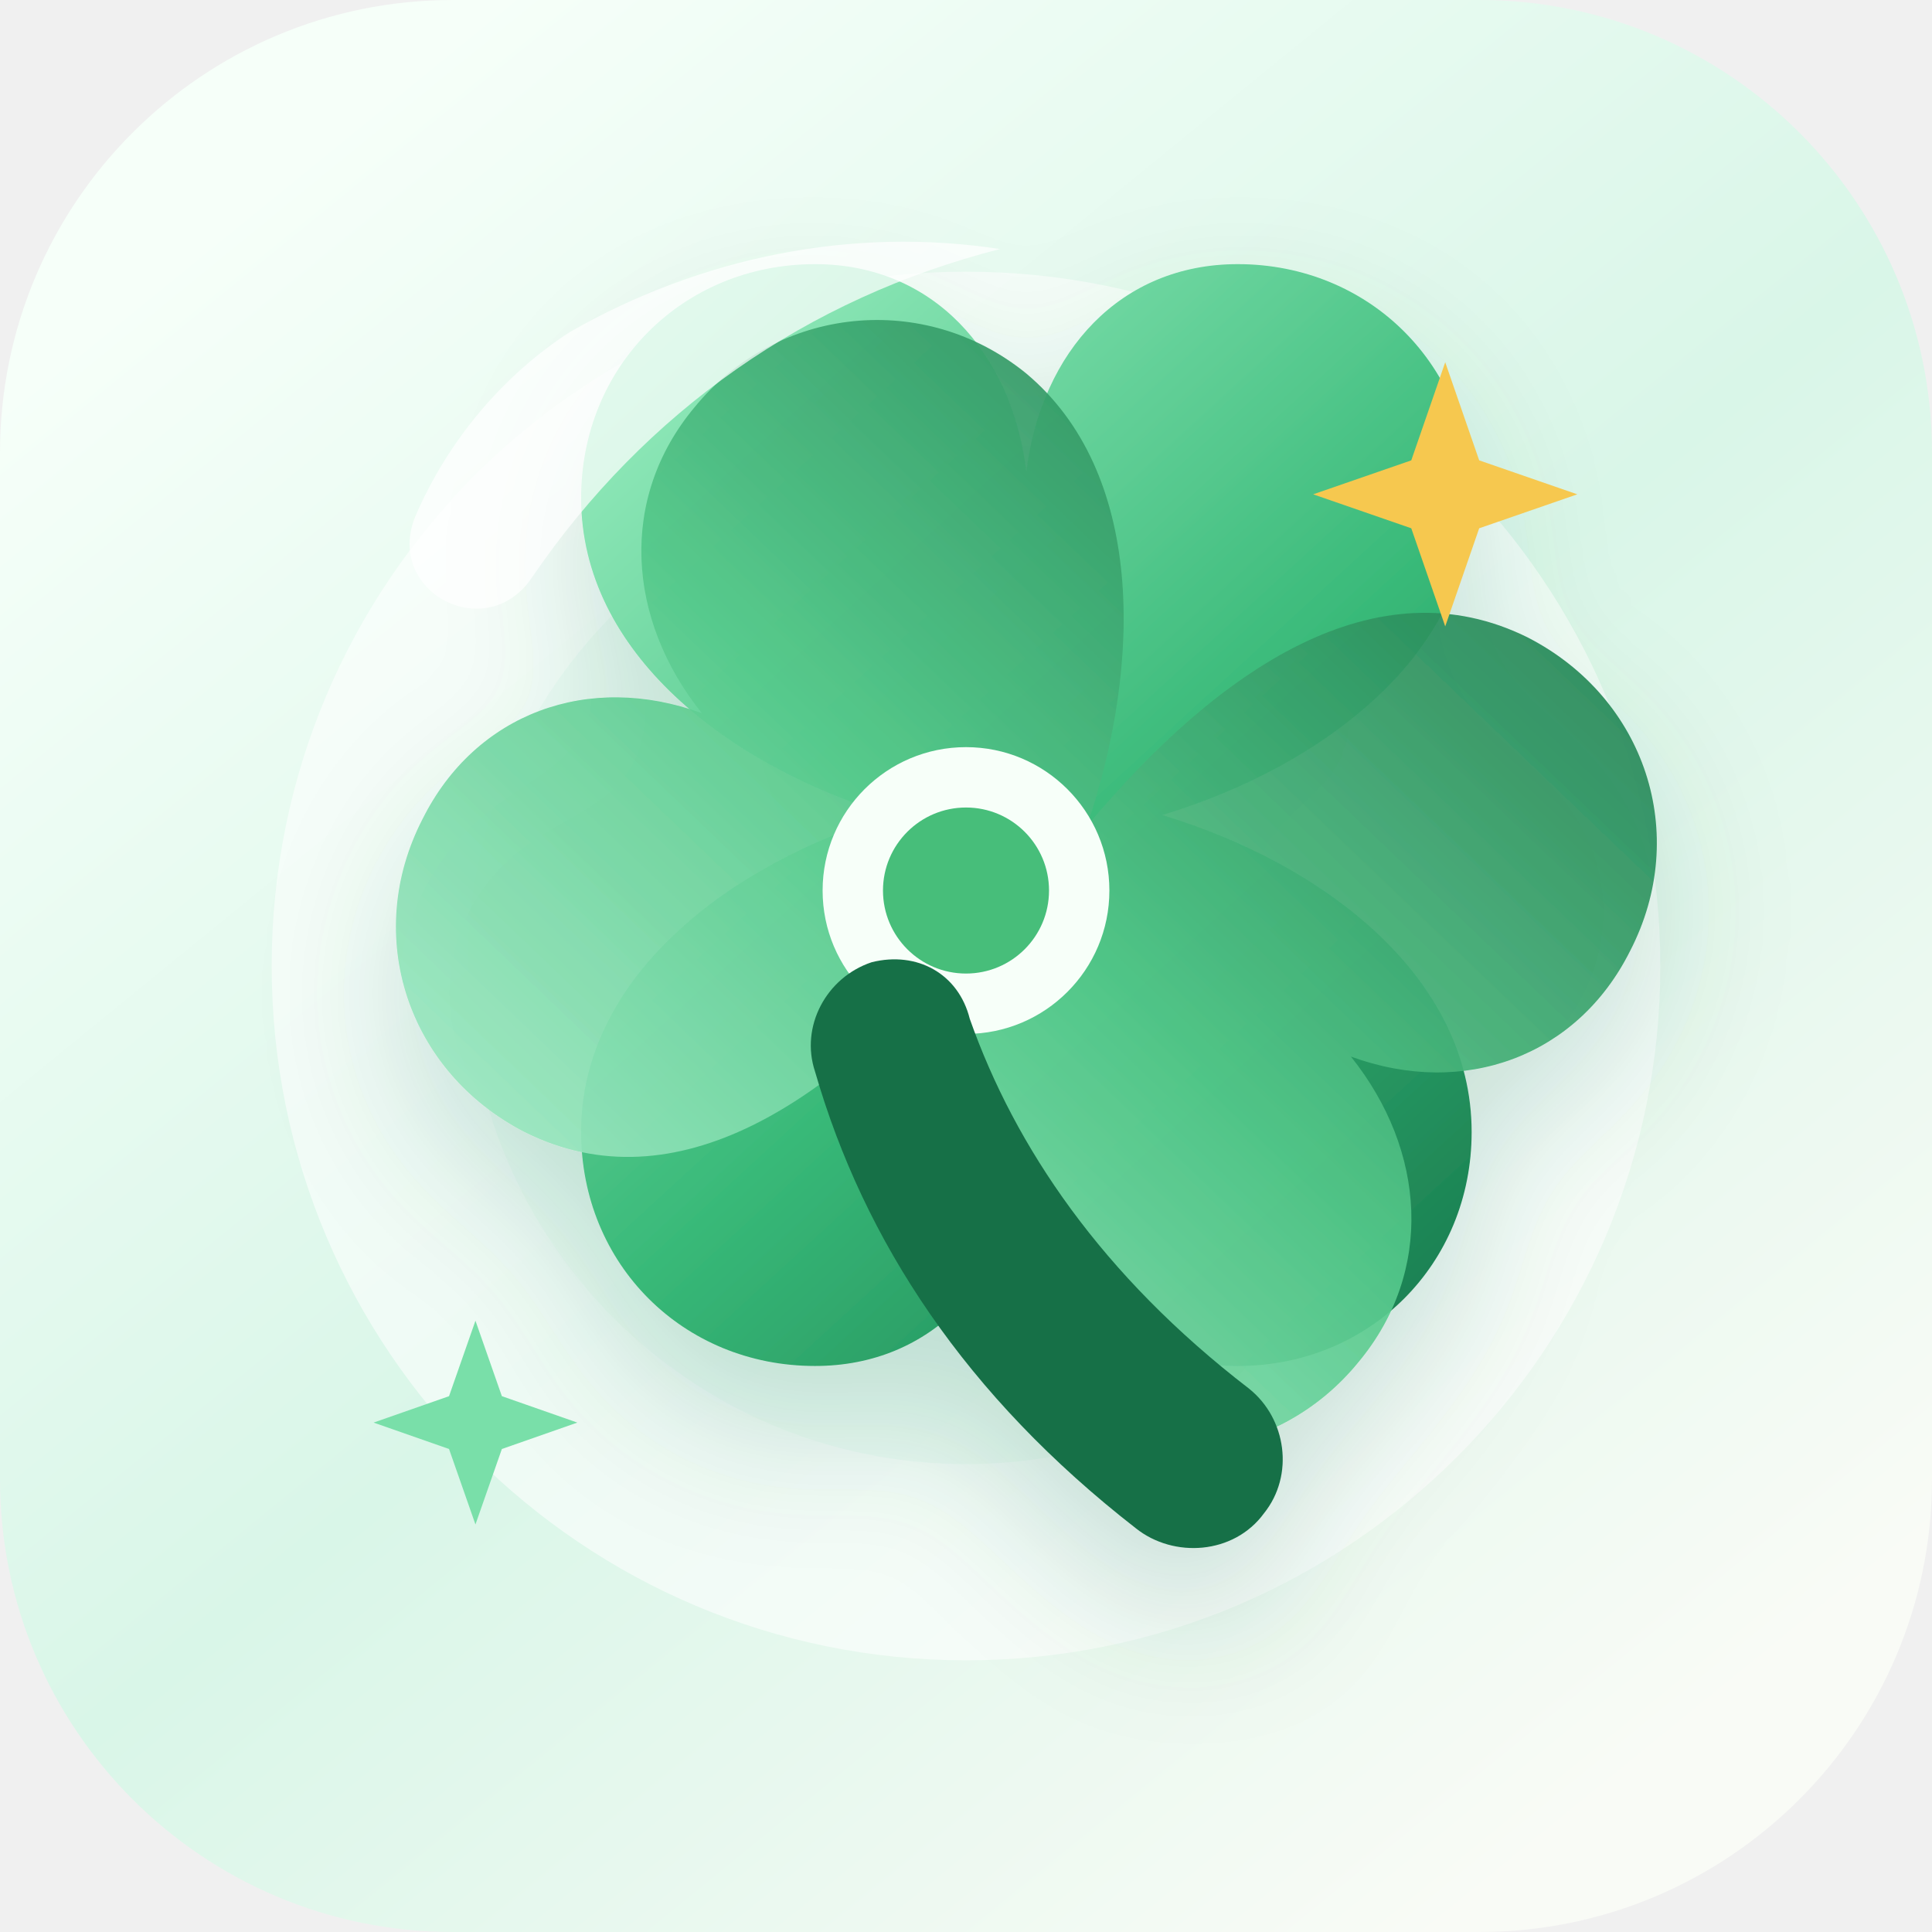
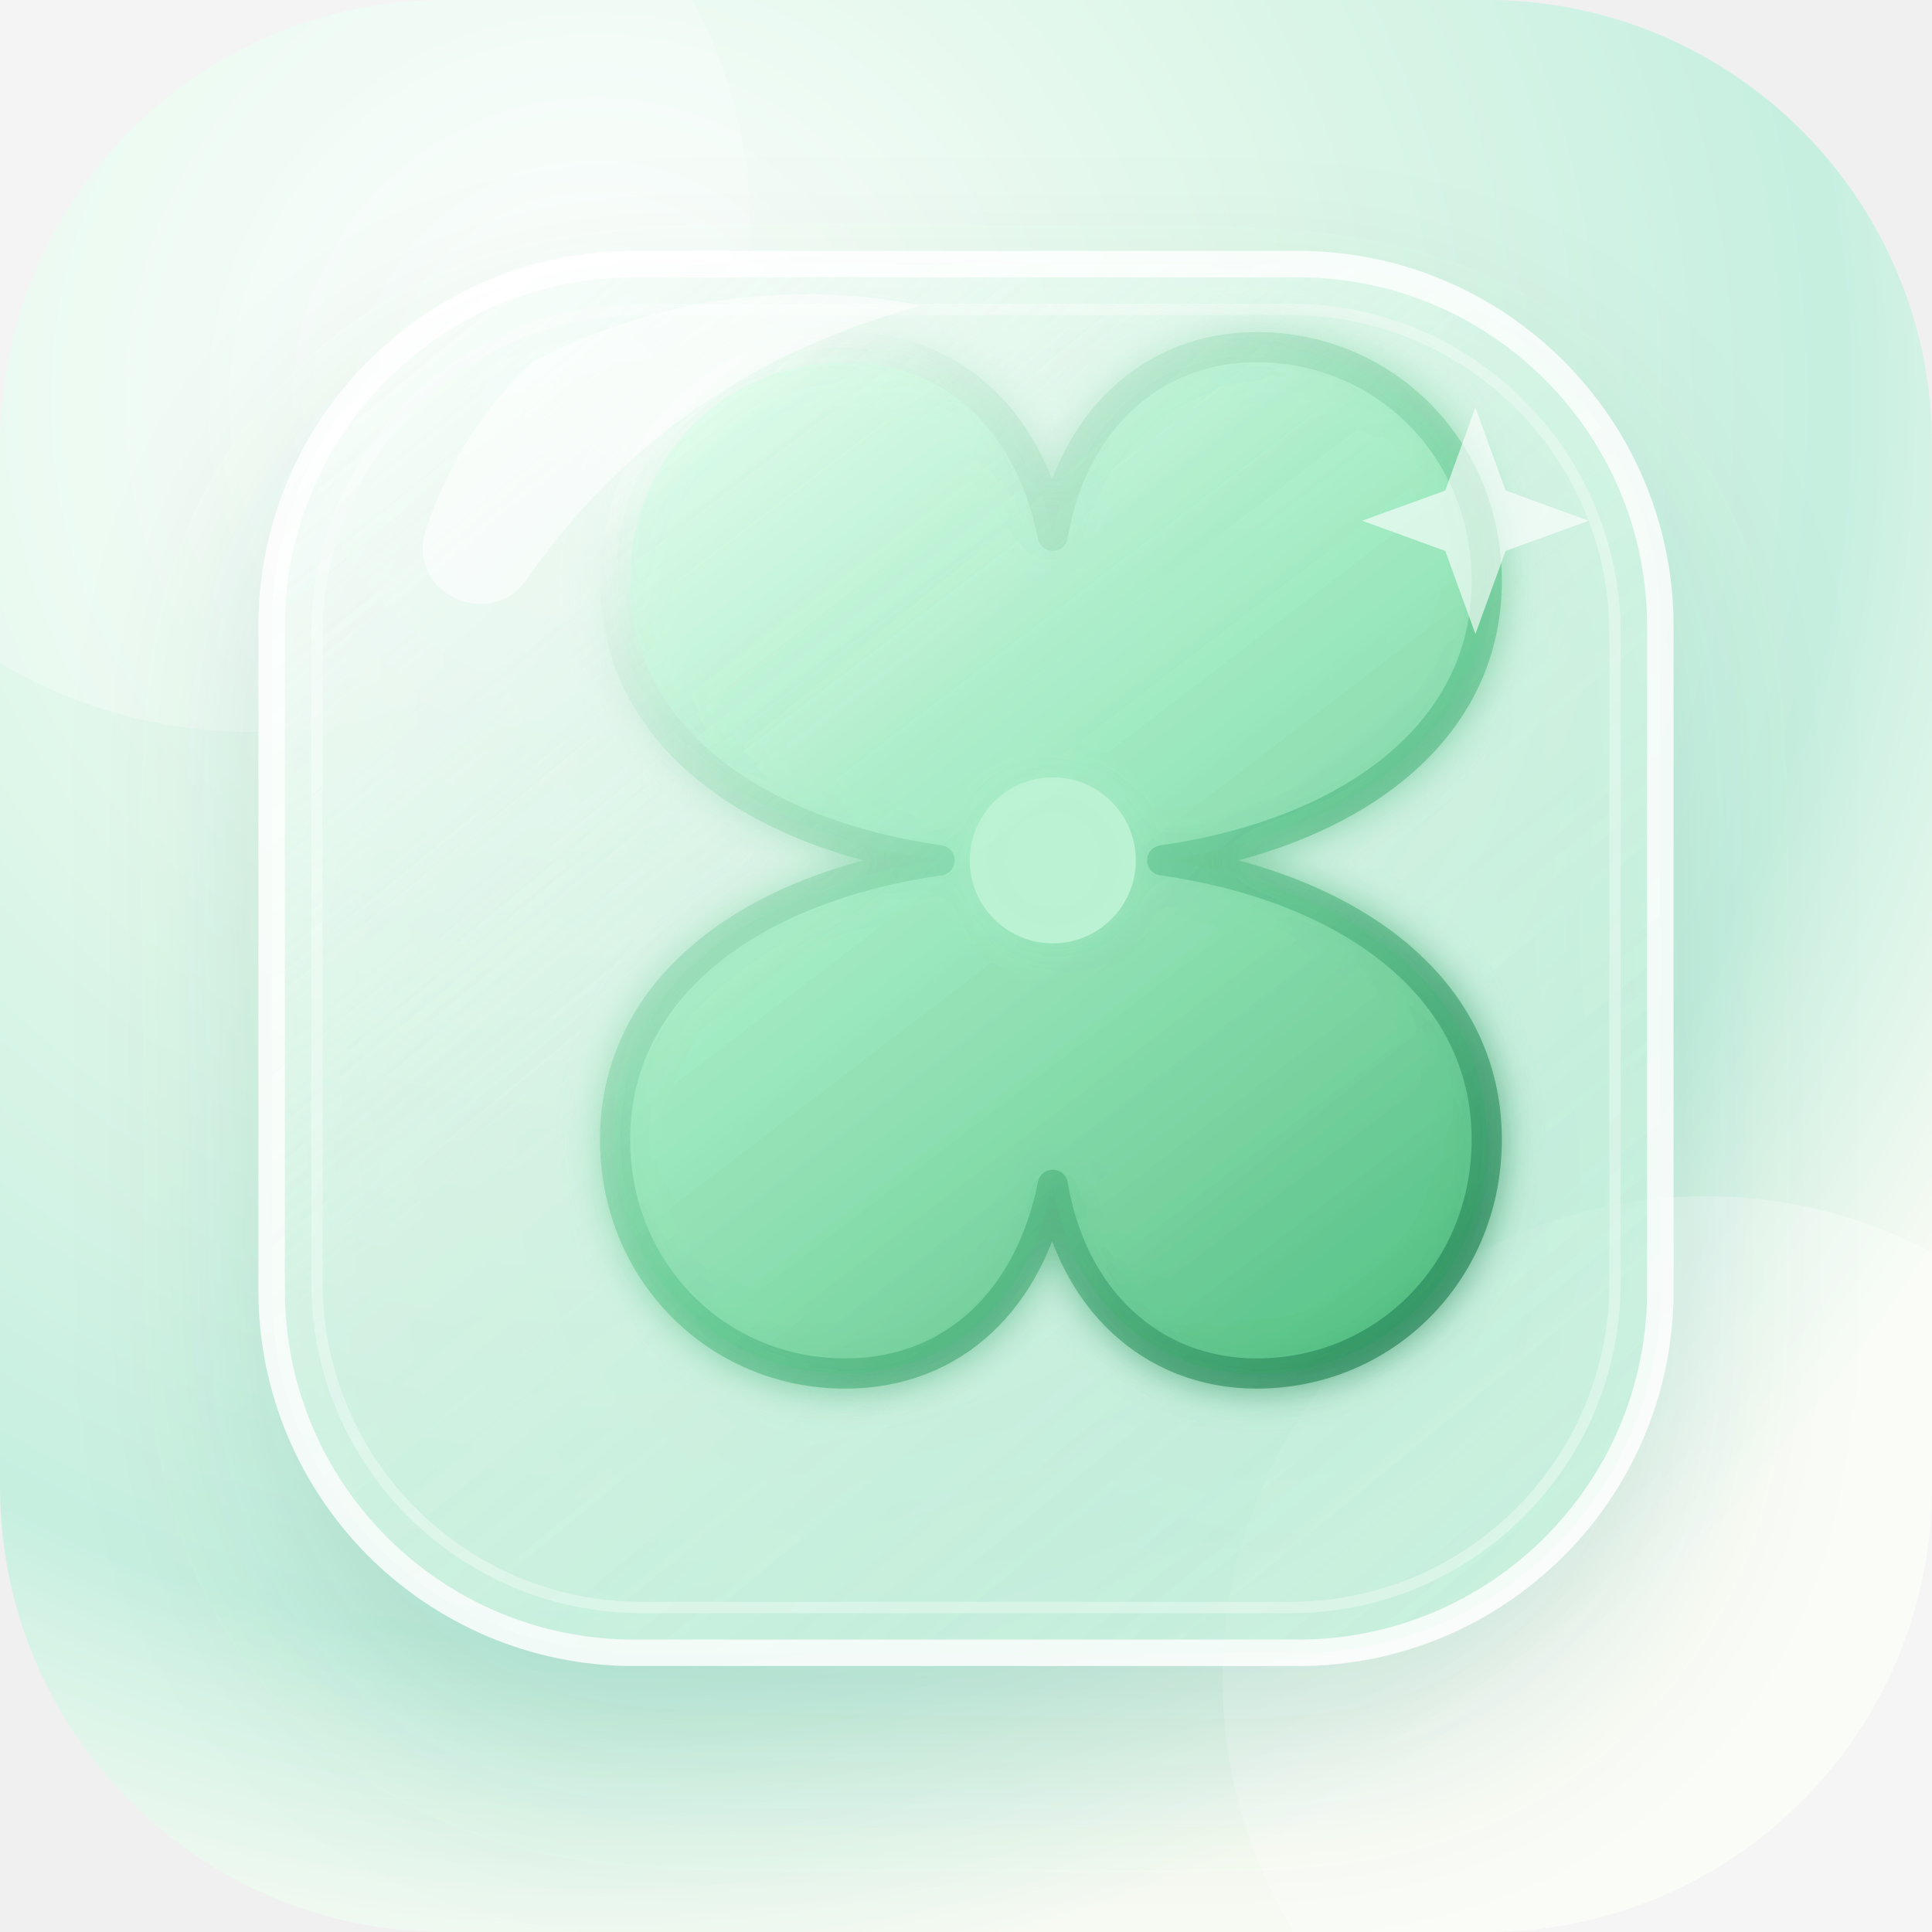
- <svg xmlns="http://www.w3.org/2000/svg" viewBox="0 0 512 512" role="img" aria-label="Eunbi's personal Diary">
+ <svg xmlns="http://www.w3.org/2000/svg" viewBox="0 0 512 512" role="img" aria-label="Clover Desk">
  <defs>
-     <linearGradient id="appBg" x1="80" y1="40" x2="432" y2="472" gradientUnits="userSpaceOnUse">
-       <stop stop-color="#F6FFF9" />
-       <stop offset=".52" stop-color="#D9F6E8" />
-       <stop offset="1" stop-color="#F9FBF6" />
+     <radialGradient id="bgGlow" cx="31%" cy="21%" r="82%">
+       <stop offset="0" stop-color="#FFFFFF" />
+       <stop offset=".42" stop-color="#DFF7EA" />
+       <stop offset=".78" stop-color="#C6EFE0" />
+       <stop offset="1" stop-color="#F8FBF4" />
+     </radialGradient>
+     <linearGradient id="glass" x1="94" y1="42" x2="436" y2="458" gradientUnits="userSpaceOnUse">
+       <stop stop-color="#FFFFFF" stop-opacity=".88" />
+       <stop offset=".44" stop-color="#D7F7E7" stop-opacity=".64" />
+       <stop offset="1" stop-color="#BCEFD8" stop-opacity=".78" />
    </linearGradient>
-     <linearGradient id="leafA" x1="126" y1="104" x2="390" y2="392" gradientUnits="userSpaceOnUse">
-       <stop stop-color="#9EF0C4" />
-       <stop offset=".52" stop-color="#38B978" />
-       <stop offset="1" stop-color="#137047" />
+     <linearGradient id="leaf" x1="150" y1="104" x2="365" y2="385" gradientUnits="userSpaceOnUse">
+       <stop stop-color="#E9FFF2" stop-opacity=".9" />
+       <stop offset=".45" stop-color="#9CE9BF" stop-opacity=".78" />
+       <stop offset="1" stop-color="#48B978" stop-opacity=".9" />
    </linearGradient>
-     <linearGradient id="leafB" x1="122" y1="390" x2="384" y2="116" gradientUnits="userSpaceOnUse">
-       <stop stop-color="#BDF5DB" />
-       <stop offset=".55" stop-color="#55C98B" />
-       <stop offset="1" stop-color="#218052" />
+     <linearGradient id="edge" x1="145" y1="124" x2="367" y2="372" gradientUnits="userSpaceOnUse">
+       <stop stop-color="#FFFFFF" stop-opacity=".95" />
+       <stop offset=".55" stop-color="#5CC58C" stop-opacity=".72" />
+       <stop offset="1" stop-color="#1D7D50" stop-opacity=".82" />
    </linearGradient>
-     <filter id="shadow" x="-25%" y="-25%" width="150%" height="150%" color-interpolation-filters="sRGB">
-       <feDropShadow dx="0" dy="18" stdDeviation="18" flood-color="#0E6B44" flood-opacity=".18" />
+     <filter id="softShadow" x="-20%" y="-20%" width="140%" height="150%" color-interpolation-filters="sRGB">
+       <feDropShadow dx="0" dy="24" stdDeviation="24" flood-color="#17734C" flood-opacity=".18" />
+     </filter>
+     <filter id="innerGlow" x="-10%" y="-10%" width="120%" height="120%" color-interpolation-filters="sRGB">
+       <feGaussianBlur stdDeviation="5" result="blur" />
+       <feComposite in="SourceGraphic" in2="blur" operator="over" />
    </filter>
  </defs>
-   <rect width="512" height="512" rx="120" fill="url(#appBg)" />
-   <circle cx="256" cy="256" r="184" fill="#FFFFFF" opacity=".56" />
-   <circle cx="256" cy="256" r="132" fill="#DFF8EC" opacity=".42" />
-   <g filter="url(#shadow)">
-     <path fill="url(#leafA)" d="M236 216c-43-13-82-43-82-84 0-35 27-62 62-62 31 0 52 23 56 55 4-32 25-55 56-55 35 0 62 27 62 62 0 41-39 71-82 84 43 13 82 43 82 84 0 35-27 62-62 62-31 0-52-23-56-55-4 32-25 55-56 55-35 0-62-27-62-62 0-41 39-71 82-84Z" />
-     <path fill="url(#leafB)" d="M256 250c-35 42-77 70-117 50-31-16-43-52-27-83 14-28 44-39 74-28-20-25-22-57-2-81 22-27 61-31 88-9 31 26 31 76 16 120 35-42 77-70 117-50 31 16 43 52 27 83-14 28-44 39-74 28 20 25 22 57 2 81-22 27-61 31-88 9-31-26-31-76-16-120Z" opacity=".92" />
-     <circle cx="256" cy="236" r="38" fill="#F7FFF9" />
-     <circle cx="256" cy="236" r="22" fill="#46BE7A" />
-     <path fill="#176F47" d="M257 270c12 34 35 68 74 98 10 8 12 23 4 33-8 11-24 12-34 4-45-35-72-76-85-121-4-12 3-25 15-29 12-3 23 3 26 15Z" />
+   <rect width="512" height="512" rx="118" fill="url(#bgGlow)" />
+   <circle cx="67" cy="62" r="132" fill="#FFFFFF" opacity=".28" />
+   <circle cx="452" cy="445" r="128" fill="#FFFFFF" opacity=".32" />
+   <g filter="url(#softShadow)">
+     <rect x="72" y="70" width="368" height="368" rx="96" fill="url(#glass)" stroke="#FFFFFF" stroke-opacity=".78" stroke-width="7" />
+     <rect x="84" y="82" width="344" height="344" rx="86" fill="none" stroke="#FFFFFF" stroke-opacity=".32" stroke-width="3" />
+     <g filter="url(#innerGlow)">
+       <path d="M249 228c-49-7-86-33-86-74 0-35 27-62 61-62 29 0 49 20 55 50 5-30 26-50 54-50 34 0 61 27 61 62 0 41-37 67-86 74 49 7 86 33 86 74 0 35-27 62-61 62-28 0-49-20-54-50-6 30-26 50-55 50-34 0-61-27-61-62 0-41 37-67 86-74Z" fill="url(#leaf)" opacity=".86" />
+       <path d="M249 228c-49-7-86-33-86-74 0-35 27-62 61-62 29 0 49 20 55 50 5-30 26-50 54-50 34 0 61 27 61 62 0 41-37 67-86 74 49 7 86 33 86 74 0 35-27 62-61 62-28 0-49-20-54-50-6 30-26 50-55 50-34 0-61-27-61-62 0-41 37-67 86-74Z" fill="none" stroke="url(#edge)" stroke-width="8" stroke-linejoin="round" opacity=".78" />
+       <circle cx="279" cy="228" r="22" fill="#BDF3D5" opacity=".92" />
+     </g>
  </g>
-   <path fill="#FFFFFF" opacity=".72" d="M151 88c35-20 75-28 114-22-51 13-94 43-124 87-12 18-39 4-31-16 9-21 24-38 41-49Z" />
-   <path fill="#F6C84F" d="M383 96l9 26 26 9-26 9-9 26-9-26-26-9 26-9 9-26Z" />
-   <path fill="#79DFA9" d="M126 350l7 20 20 7-20 7-7 20-7-20-20-7 20-7 7-20Z" />
+   <path d="M141 96c32-17 69-22 103-15-44 12-79 36-104 72-10 15-33 4-27-13 6-18 16-33 28-44Z" fill="#FFFFFF" opacity=".55" />
+   <path d="M391 108l8 22 22 8-22 8-8 22-8-22-22-8 22-8 8-22Z" fill="#FFFFFF" opacity=".62" />
</svg>
